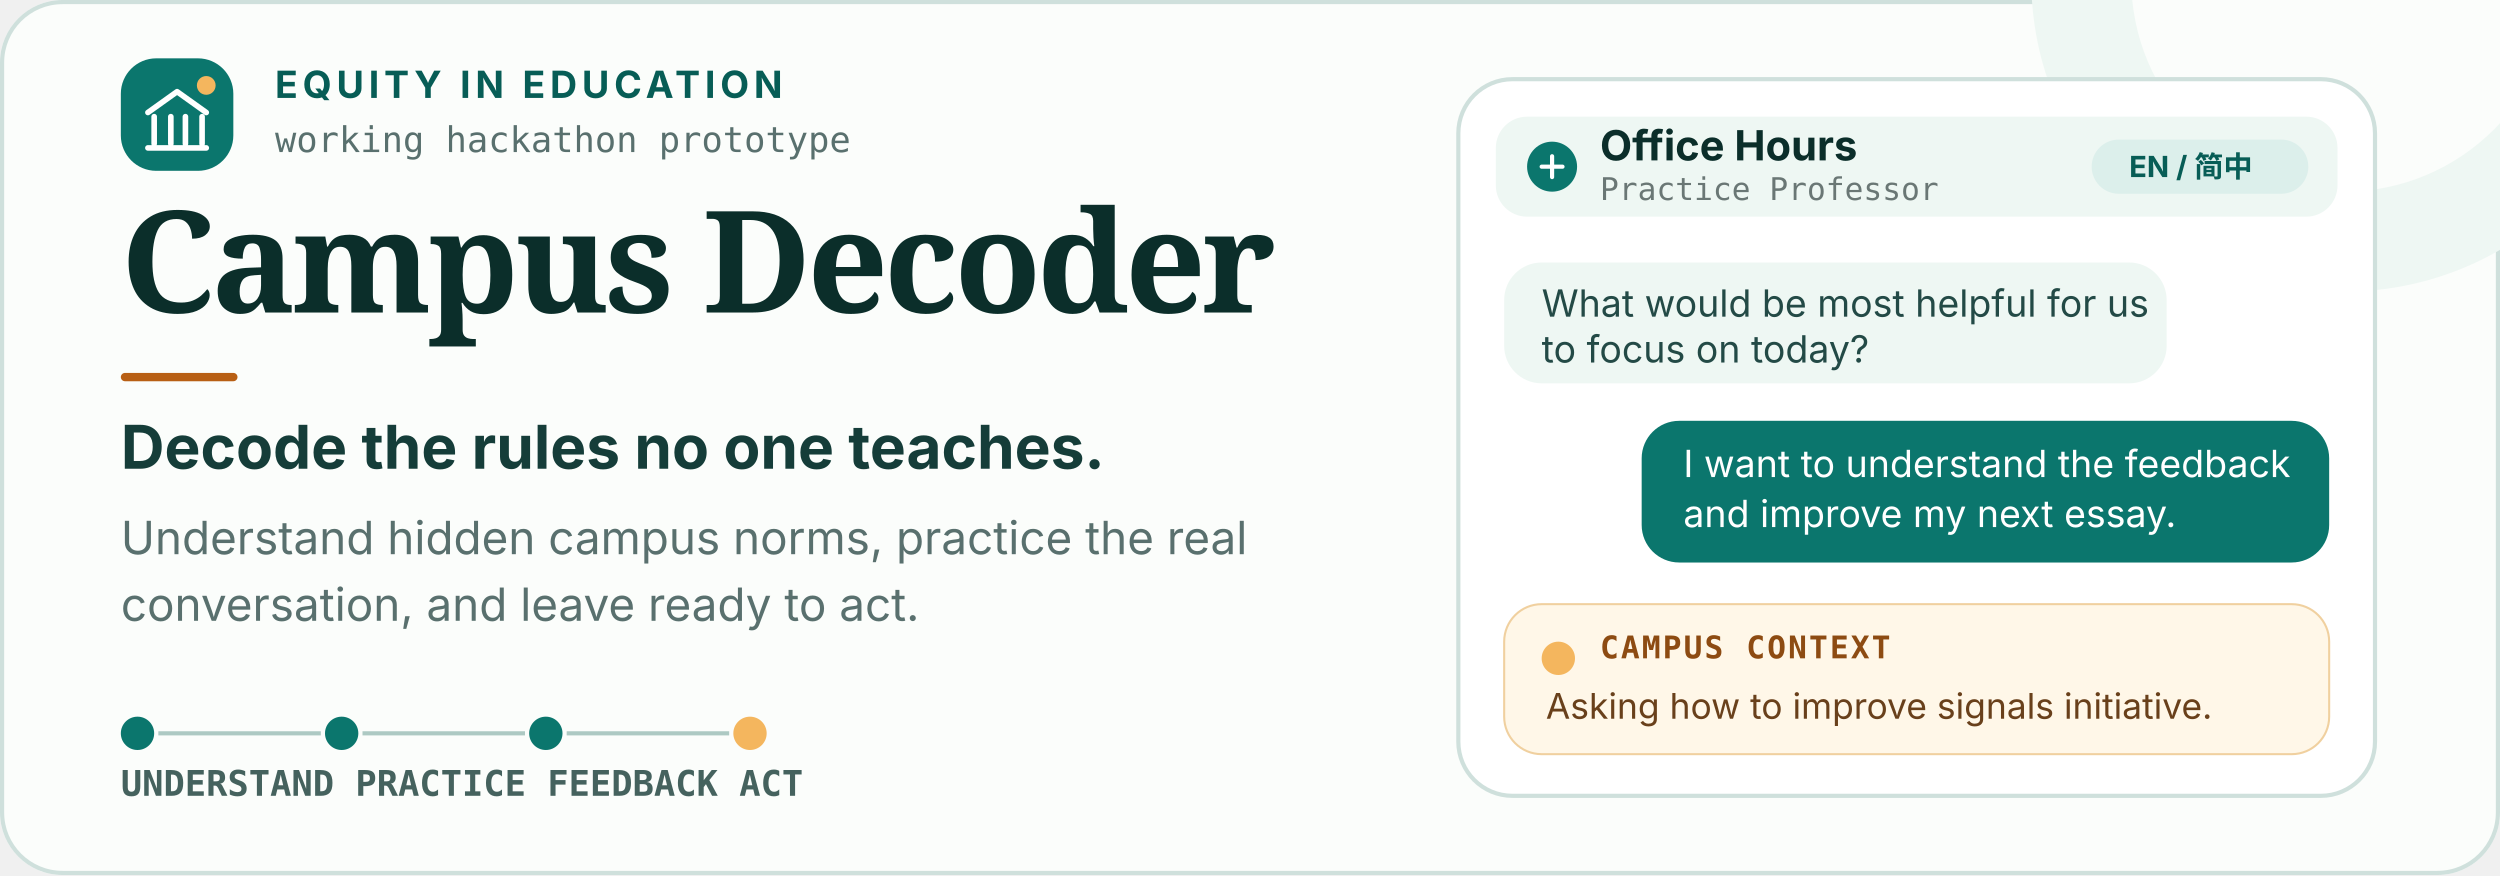
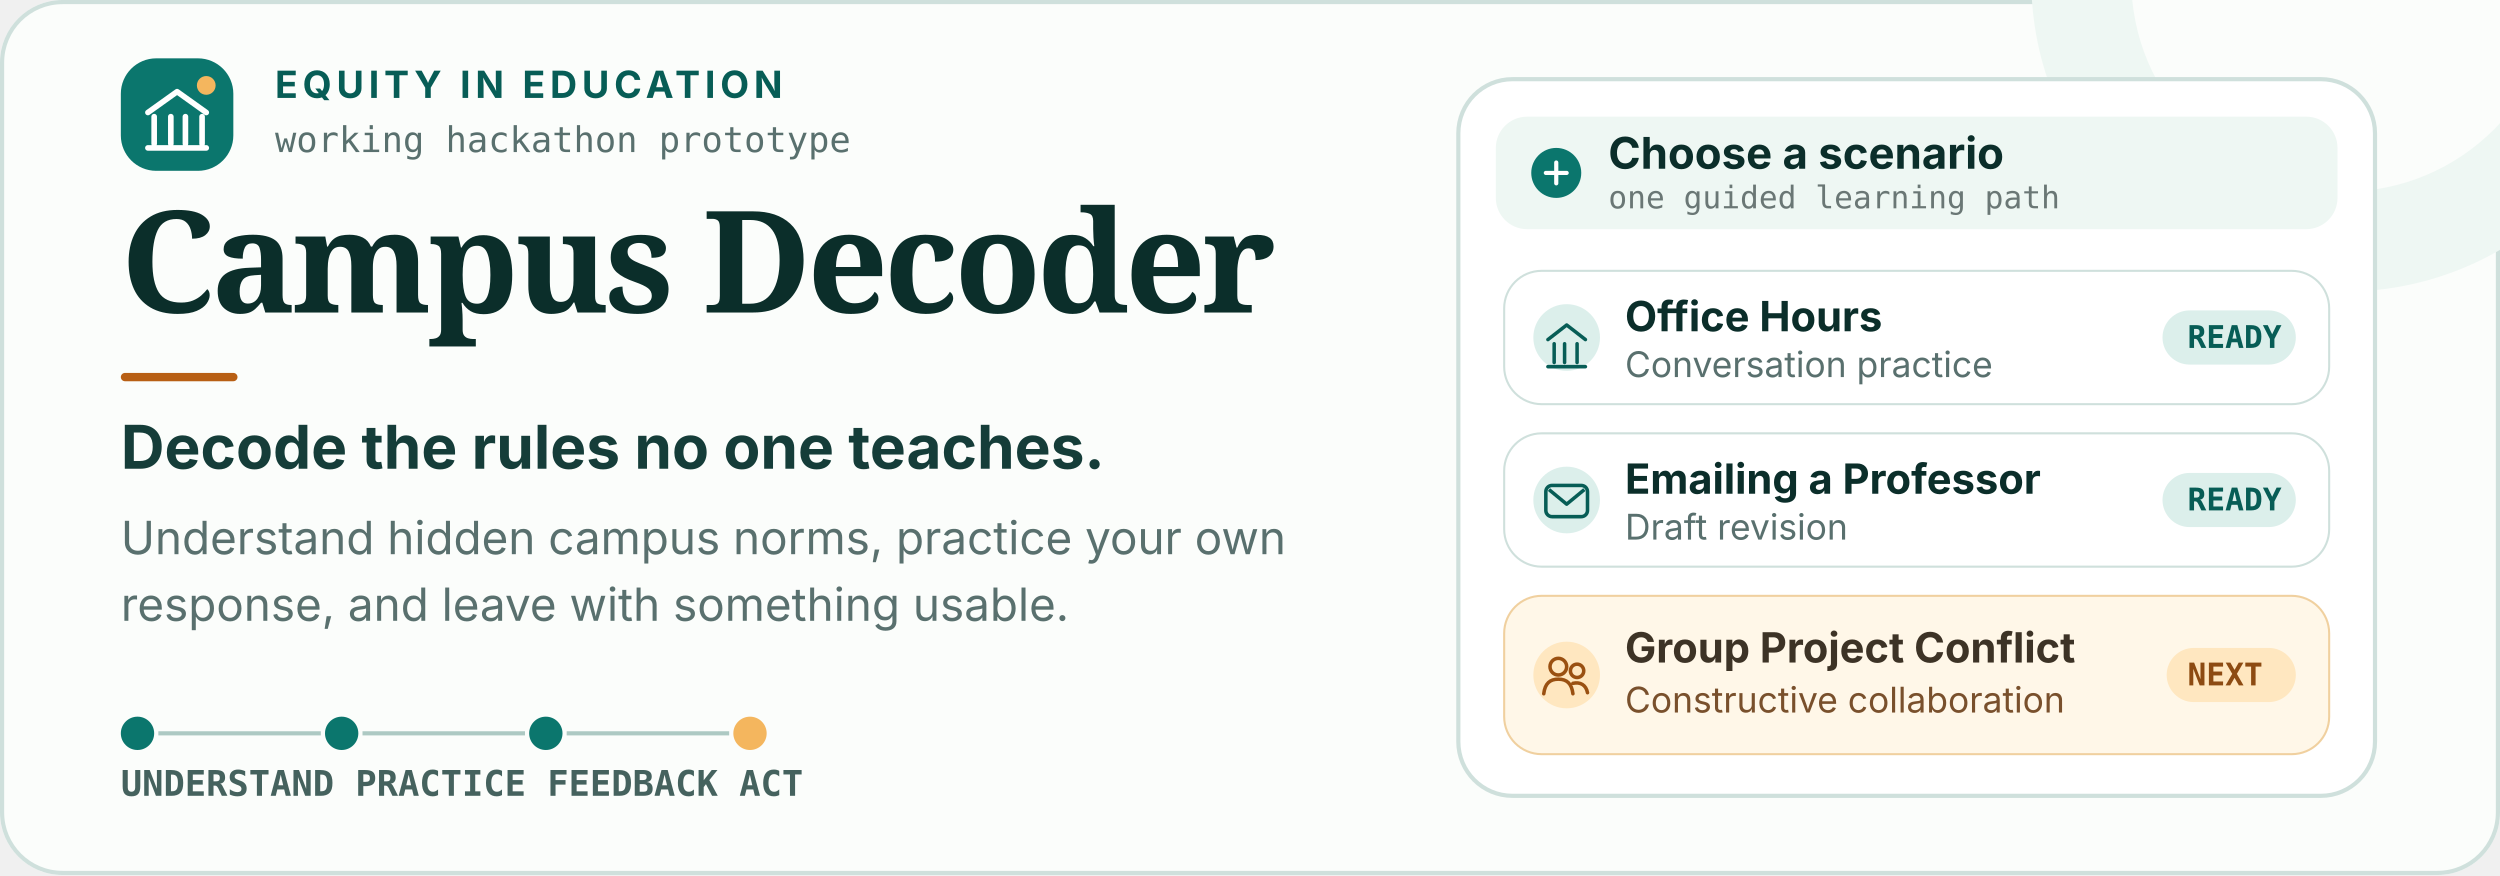
<svg xmlns="http://www.w3.org/2000/svg" width="1200" height="420" viewBox="0 0 1200 420" role="img" aria-labelledby="title desc">
  <rect width="1200" height="420" rx="30" fill="#FBFDFB" />
  <rect x="1" y="1" width="1198" height="418" rx="29" fill="none" stroke="#CFE0DC" stroke-width="2" />
  <circle cx="1125" cy="-10" r="150" fill="#EEF7F3" />
  <circle cx="1125" cy="-10" r="102" fill="#FBFDFB" />
  <g id="identity" transform="translate(58 28)">
    <rect width="54" height="54" rx="17" fill="#0B766D" />
    <path d="M13 26 27 16l14 10M16 28v13m8-13v13m7-13v13m8-13v13M13 43h28" fill="none" stroke="#FFFFFF" stroke-linecap="round" stroke-linejoin="round" stroke-width="2.7" />
    <circle cx="41" cy="13" r="4.5" fill="#F4B65E" />
    <text x="74" y="19" fill="#075D56" font-family="-apple-system, BlinkMacSystemFont, 'Segoe UI', 'PingFang SC', sans-serif" font-size="18" font-weight="750" letter-spacing="2.3">EQUITY IN EDUCATION</text>
    <text x="74" y="45" fill="#59706E" font-family="ui-monospace, SFMono-Regular, Menlo, monospace" font-size="17">working hackathon prototype</text>
  </g>
  <g id="title-block" transform="translate(58 150)">
    <text x="0" y="0" fill="#0B2E2A" font-family="Georgia, 'Songti SC', serif" font-size="68" font-weight="700" letter-spacing="-2">Campus Decoder</text>
    <rect x="0" y="29" width="56" height="4" rx="2" fill="#B85F14" />
    <text x="0" y="75" fill="#153D39" font-family="-apple-system, BlinkMacSystemFont, 'Segoe UI', 'PingFang SC', sans-serif" font-size="29" font-weight="650">Decode the rules no one teaches.</text>
-     <text x="0" y="116" fill="#59706E" font-family="-apple-system, BlinkMacSystemFont, 'Segoe UI', 'PingFang SC', sans-serif" font-size="22">Understand hidden campus norms, practice the real</text>
-     <text x="0" y="148" fill="#59706E" font-family="-apple-system, BlinkMacSystemFont, 'Segoe UI', 'PingFang SC', sans-serif" font-size="22">conversation, and leave ready to act.</text>
+     <text x="0" y="116" fill="#59706E" font-family="-apple-system, BlinkMacSystemFont, 'Segoe UI', 'PingFang SC', sans-serif" font-size="22">Understand hidden campus norms, practice your own</text>
+     <text x="0" y="148" fill="#59706E" font-family="-apple-system, BlinkMacSystemFont, 'Segoe UI', 'PingFang SC', sans-serif" font-size="22">response, and leave with something usable.</text>
  </g>
  <g id="journey" transform="translate(58 344)">
    <circle cx="8" cy="8" r="8" fill="#0B766D" />
    <path d="M18 8h78" stroke="#ADC9C3" stroke-width="2" />
    <circle cx="106" cy="8" r="8" fill="#0B766D" />
    <path d="M116 8h78" stroke="#ADC9C3" stroke-width="2" />
    <circle cx="204" cy="8" r="8" fill="#0B766D" />
    <path d="M214 8h78" stroke="#ADC9C3" stroke-width="2" />
    <circle cx="302" cy="8" r="8" fill="#F4B65E" />
    <text x="0" y="38" fill="#45625E" font-family="ui-monospace, SFMono-Regular, Menlo, monospace" font-size="17" font-weight="650">UNDERSTAND   PRACTICE   FEEDBACK   ACT</text>
  </g>
  <g id="product-proof" transform="translate(700 38)">
    <rect width="440" height="344" rx="26" fill="#FFFFFF" stroke="#CFE0DC" stroke-width="2" />
-     <rect x="18" y="18" width="404" height="48" rx="15" fill="#EEF7F3" />
-     <circle cx="45" cy="42" r="12" fill="#0B766D" />
-     <path d="M40 42h10M45 37v10" stroke="#FFFFFF" stroke-linecap="round" stroke-width="2" />
-     <text x="68" y="39" fill="#0B2E2A" font-family="-apple-system, BlinkMacSystemFont, 'Segoe UI', sans-serif" font-size="20" font-weight="700">Office Hours</text>
-     <text x="68" y="58" fill="#6A7775" font-family="ui-monospace, SFMono-Regular, Menlo, monospace" font-size="15">Practice Professor</text>
-     <rect x="304" y="29" width="104" height="26" rx="13" fill="#DCEFEB" />
-     <text x="322" y="47" fill="#075D56" font-family="-apple-system, BlinkMacSystemFont, 'Segoe UI', sans-serif" font-size="14" font-weight="750">EN / 简中</text>
-     <rect x="22" y="88" width="318" height="58" rx="18" fill="#EEF7F3" />
-     <text x="40" y="114" fill="#234A46" font-family="-apple-system, BlinkMacSystemFont, 'Segoe UI', sans-serif" font-size="18">What would be most helpful for us</text>
-     <text x="40" y="136" fill="#234A46" font-family="-apple-system, BlinkMacSystemFont, 'Segoe UI', sans-serif" font-size="18">to focus on today?</text>
-     <rect x="88" y="164" width="330" height="68" rx="18" fill="#0B766D" />
-     <text x="108" y="191" fill="#FFFFFF" font-family="-apple-system, BlinkMacSystemFont, 'Segoe UI', sans-serif" font-size="18">I want to understand the feedback</text>
-     <text x="108" y="215" fill="#FFFFFF" font-family="-apple-system, BlinkMacSystemFont, 'Segoe UI', sans-serif" font-size="18">and improve my next essay.</text>
-     <rect x="22" y="252" width="396" height="72" rx="18" fill="#FFF7E8" stroke="#F0D09F" />
-     <circle cx="48" cy="278" r="8" fill="#F4B65E" />
-     <text x="68" y="278" fill="#8D4B12" font-family="ui-monospace, SFMono-Regular, Menlo, monospace" font-size="15" font-weight="700" letter-spacing="1">CAMPUS CONTEXT</text>
-     <text x="42" y="307" fill="#69401B" font-family="-apple-system, BlinkMacSystemFont, 'Segoe UI', sans-serif" font-size="17">Asking how to improve signals initiative.</text>
+     <rect x="18" y="18" width="404" height="54" rx="15" fill="#EEF7F3" />
+     <circle cx="47" cy="45" r="12" fill="#0B766D" />
+     <path d="M42 45h10M47 40v10" stroke="#FFFFFF" stroke-linecap="round" stroke-width="2" />
+     <text x="72" y="43" fill="#0B2E2A" font-family="-apple-system, BlinkMacSystemFont, 'Segoe UI', sans-serif" font-size="21" font-weight="700">Choose a scenario</text>
+     <text x="72" y="62" fill="#6A7775" font-family="ui-monospace, SFMono-Regular, Menlo, monospace" font-size="15">one guided learning path</text>
+     <rect x="22" y="92" width="396" height="64" rx="18" fill="#FFFFFF" stroke="#CFE0DC" />
+     <circle cx="52" cy="124" r="16" fill="#DCEFEB" />
+     <path d="m43 125 9-7 9 7M46 127v9m5-9v9m6-9v9M43 138h18" fill="none" stroke="#075D56" stroke-linecap="round" stroke-linejoin="round" stroke-width="1.7" />
+     <text x="80" y="121" fill="#0B2E2A" font-family="-apple-system, BlinkMacSystemFont, 'Segoe UI', sans-serif" font-size="20" font-weight="700">Office Hours</text>
+     <text x="80" y="143" fill="#59706E" font-family="-apple-system, BlinkMacSystemFont, 'Segoe UI', sans-serif" font-size="17">Conversation practice</text>
+     <rect x="338" y="111" width="64" height="26" rx="13" fill="#DCEFEB" />
+     <text x="350" y="129" fill="#075D56" font-family="ui-monospace, SFMono-Regular, Menlo, monospace" font-size="15" font-weight="700">READY</text>
+     <rect x="22" y="170" width="396" height="64" rx="18" fill="#FFFFFF" stroke="#CFE0DC" />
+     <circle cx="52" cy="202" r="16" fill="#DCEFEB" />
+     <rect x="42" y="195" width="20" height="15" rx="3" fill="none" stroke="#075D56" stroke-width="1.7" />
+     <path d="m43.5 197 8.5 7 8.5-7" fill="none" stroke="#075D56" stroke-linejoin="round" stroke-width="1.7" />
+     <text x="80" y="199" fill="#0B2E2A" font-family="-apple-system, BlinkMacSystemFont, 'Segoe UI', sans-serif" font-size="20" font-weight="700">Emailing a Professor</text>
+     <text x="80" y="221" fill="#59706E" font-family="-apple-system, BlinkMacSystemFont, 'Segoe UI', sans-serif" font-size="17">Draft revision</text>
+     <rect x="338" y="189" width="64" height="26" rx="13" fill="#DCEFEB" />
+     <text x="350" y="207" fill="#075D56" font-family="ui-monospace, SFMono-Regular, Menlo, monospace" font-size="15" font-weight="700">READY</text>
+     <rect x="22" y="248" width="396" height="76" rx="18" fill="#FFF7E8" stroke="#F0D09F" />
+     <circle cx="52" cy="286" r="16" fill="#FFE7C0" />
+     <circle cx="48" cy="282" r="4" fill="none" stroke="#9A5011" stroke-width="1.7" />
+     <circle cx="57" cy="284" r="3.2" fill="none" stroke="#9A5011" stroke-width="1.7" />
+     <path d="M41 295c.6-5 3-7 7-7 4.2 0 6.4 2.2 7 7m0-5c3.6-.8 6.3.8 7 4.5" fill="none" stroke="#9A5011" stroke-linecap="round" stroke-width="1.7" />
+     <text x="80" y="280" fill="#3D3326" font-family="-apple-system, BlinkMacSystemFont, 'Segoe UI', sans-serif" font-size="20" font-weight="700">Group Project Conflict</text>
+     <text x="80" y="304" fill="#79502C" font-family="-apple-system, BlinkMacSystemFont, 'Segoe UI', sans-serif" font-size="17">Constructive collaboration</text>
+     <rect x="340" y="273" width="62" height="26" rx="13" fill="#FFE7C0" />
+     <text x="350" y="291" fill="#8D4B12" font-family="ui-monospace, SFMono-Regular, Menlo, monospace" font-size="15" font-weight="700">NEXT</text>
  </g>
</svg>
